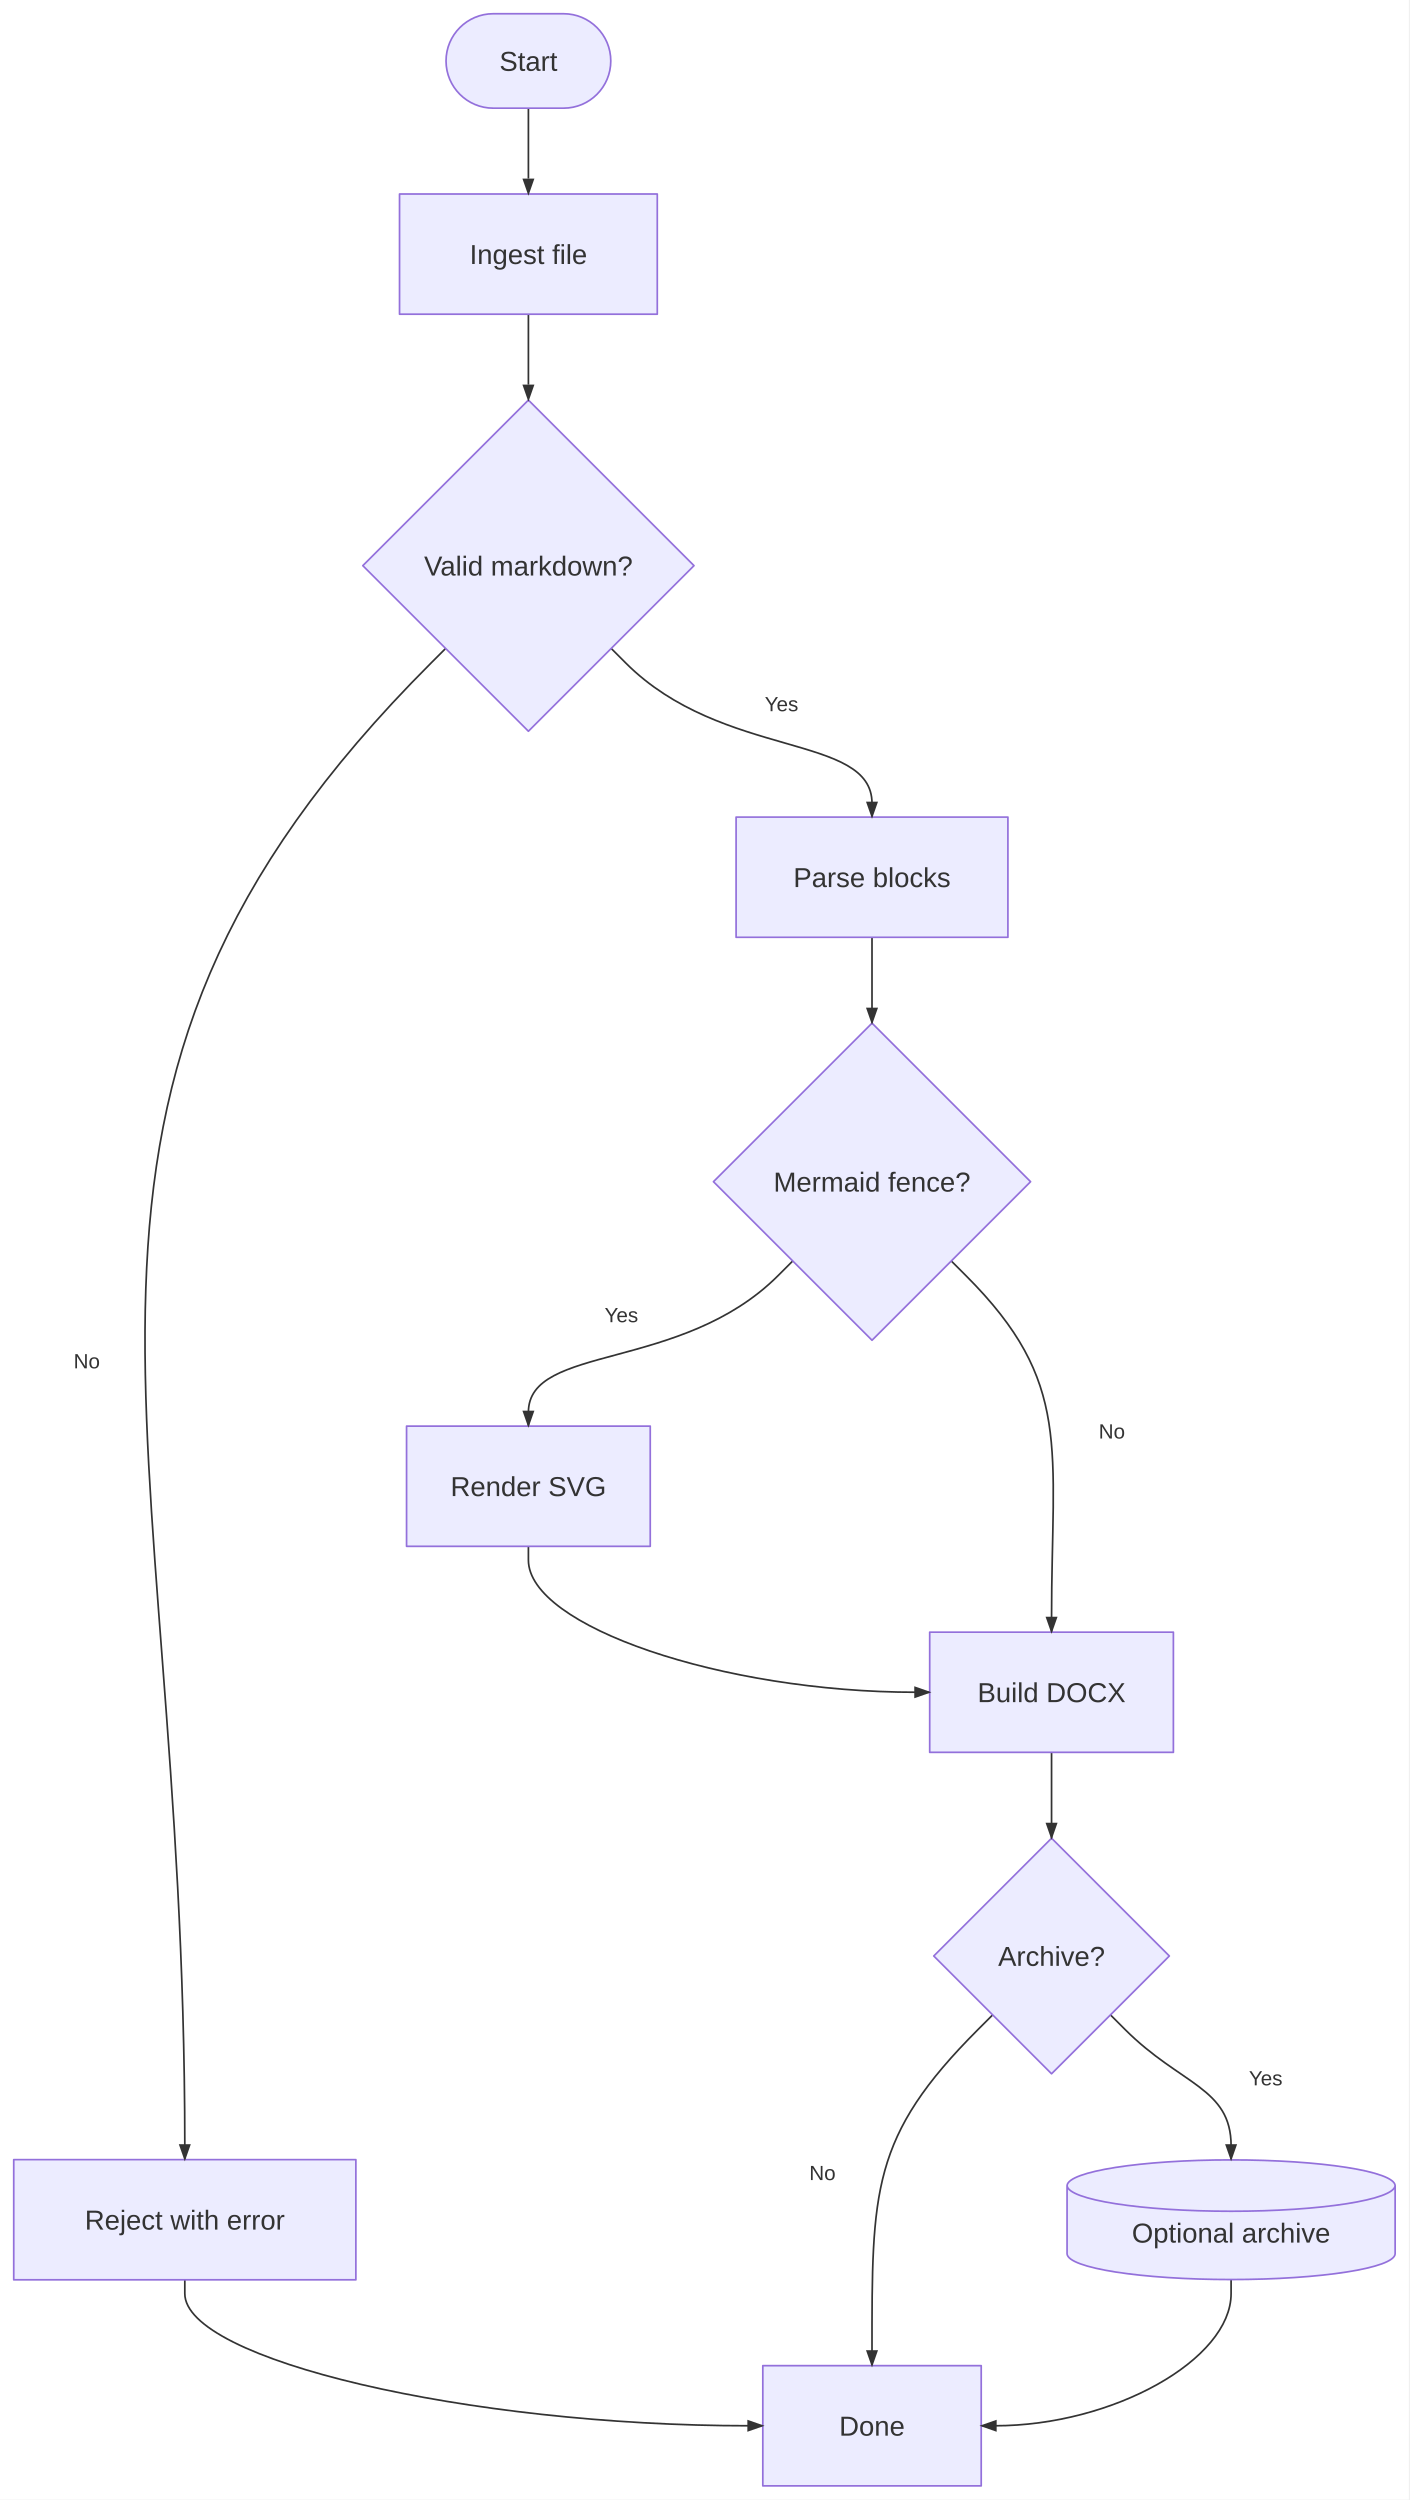
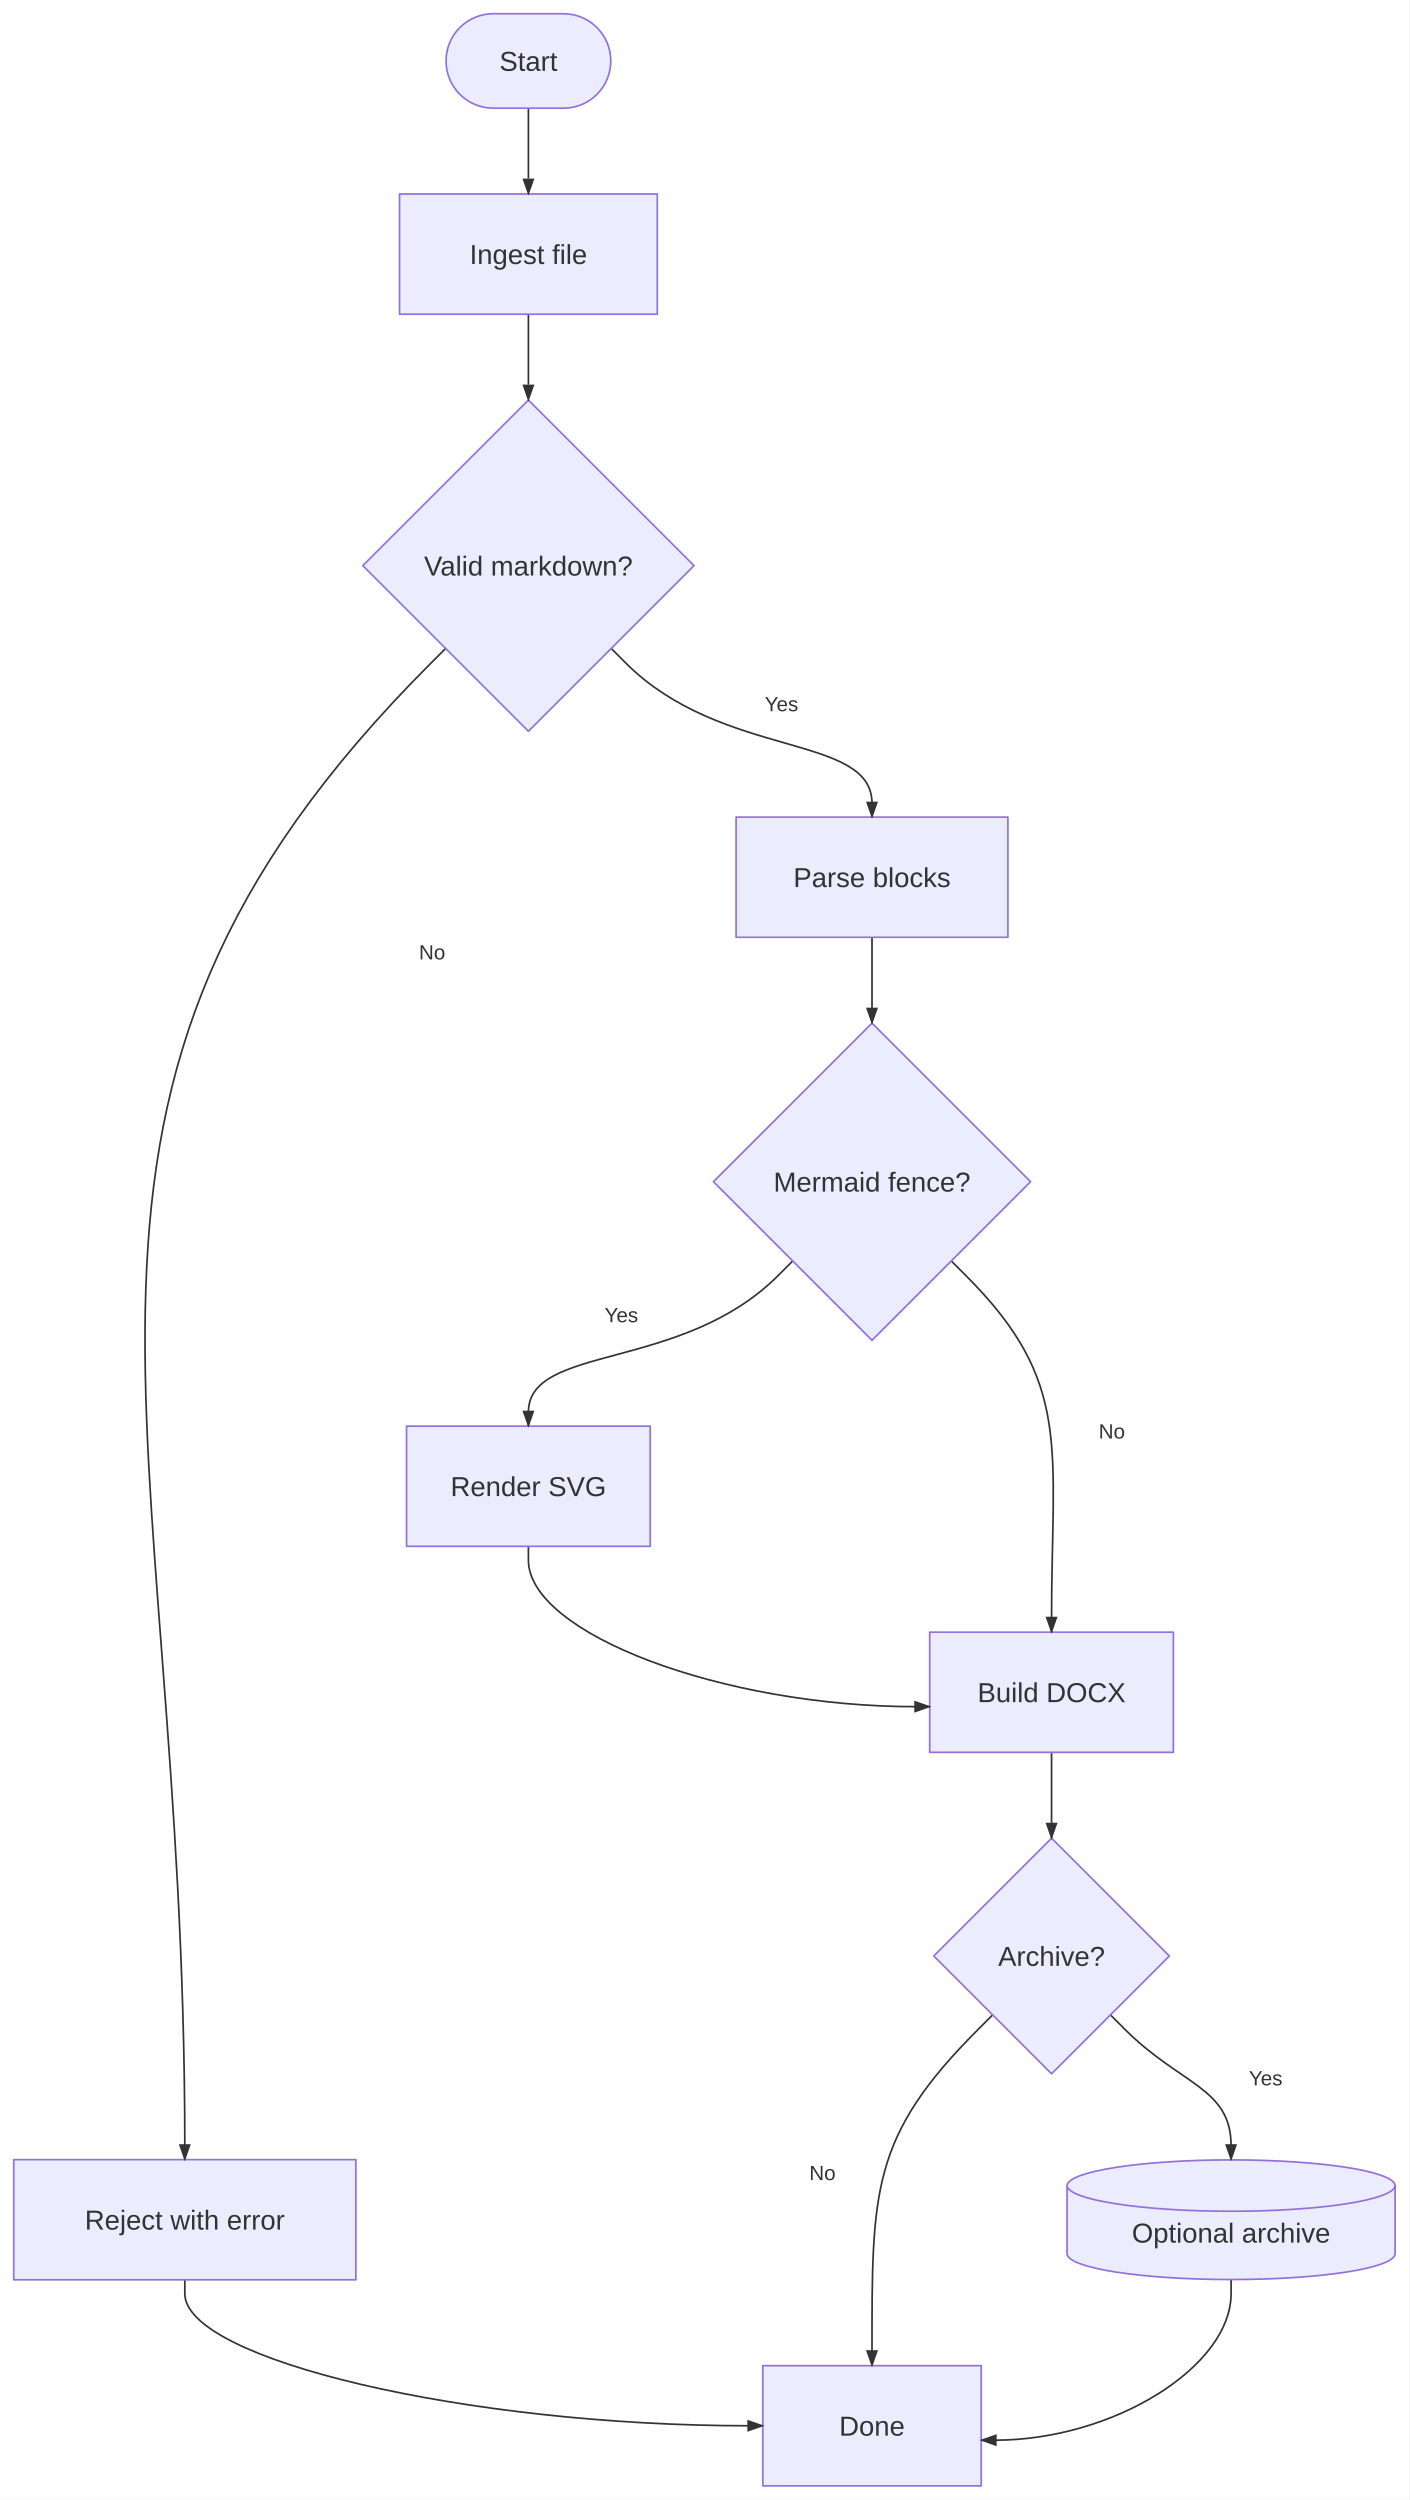
<svg xmlns="http://www.w3.org/2000/svg" width="821" height="1456" viewBox="0 0 821 1456">
  <rect x="0" y="0" width="820.528" height="1455.768" fill="white" />
  <line x1="307.744" y1="63" x2="307.744" y2="104" stroke="#333333" stroke-width="1" stroke-linecap="butt" />
  <line x1="307.744" y1="183" x2="307.744" y2="224" stroke="#333333" stroke-width="1" stroke-linecap="butt" />
  <path d="M259.524,377.66L251.039,386.145C-0.719,637.903 107.632,817.957 107.632,1249.768L107.632,1257.768" fill="none" stroke="#333333" stroke-width="1" stroke-linejoin="round" stroke-linecap="round" />
-   <text x="50.539" y="796.913" text-anchor="middle" fill="#333333" font-family="&quot;trebuchet ms&quot;, verdana, arial, sans-serif" font-size="12" font-weight="normal">
-     <tspan x="50.539" dy="0">No</tspan>
+   <text x="251.67" y="558.754" text-anchor="middle" fill="#333333" font-family="&quot;trebuchet ms&quot;, verdana, arial, sans-serif" font-size="12" font-weight="normal">
+     <tspan x="251.67" dy="0">No</tspan>
  </text>
  <path d="M355.964,377.66L364.449,386.145C420.735,442.431 507.856,427.013 507.856,467.88L507.856,475.88" fill="none" stroke="#333333" stroke-width="1" stroke-linejoin="round" stroke-linecap="round" />
  <text x="455.148" y="414.207" text-anchor="middle" fill="#333333" font-family="&quot;trebuchet ms&quot;, verdana, arial, sans-serif" font-size="12" font-weight="normal">
    <tspan x="455.148" dy="0">Yes</tspan>
  </text>
  <path d="M507.856,545.88L507.856,553.88L507.856,595.88" fill="none" stroke="#333333" stroke-width="1" stroke-linejoin="round" stroke-linecap="round" />
  <path d="M461.684,734.396L453.199,742.881C396.913,799.167 307.744,782.725 307.744,822.568L307.744,830.568" fill="none" stroke="#333333" stroke-width="1" stroke-linejoin="round" stroke-linecap="round" />
  <text x="361.891" y="770.046" text-anchor="middle" fill="#333333" font-family="&quot;trebuchet ms&quot;, verdana, arial, sans-serif" font-size="12" font-weight="normal">
    <tspan x="361.891" dy="0">Yes</tspan>
  </text>
  <path d="M554.028,734.396L562.513,742.881C624.913,805.281 612.424,842.725 612.424,942.568L612.424,950.568" fill="none" stroke="#333333" stroke-width="1" stroke-linejoin="round" stroke-linecap="round" />
  <text x="647.548" y="837.794" text-anchor="middle" fill="#333333" font-family="&quot;trebuchet ms&quot;, verdana, arial, sans-serif" font-size="12" font-weight="normal">
    <tspan x="647.548" dy="0">No</tspan>
  </text>
-   <path d="M307.744,900.568L307.744,908.568C307.744,947.068 420.604,985.568 533.464,985.568L541.464,985.568" fill="none" stroke="#333333" stroke-width="1" stroke-linejoin="round" stroke-linecap="round" />
+   <path d="M307.744,900.568L307.744,908.568C307.744,951.268 420.604,993.968 533.464,993.968L541.464,993.968" fill="none" stroke="#333333" stroke-width="1" stroke-linejoin="round" stroke-linecap="round" />
  <path d="M612.424,1020.568L612.424,1028.568L612.424,1070.568" fill="none" stroke="#333333" stroke-width="1" stroke-linejoin="round" stroke-linecap="round" />
  <path d="M646.724,1173.468L655.209,1181.953C687.609,1214.353 716.992,1215.861 716.992,1249.768L716.992,1257.768" fill="none" stroke="#333333" stroke-width="1" stroke-linejoin="round" stroke-linecap="round" />
  <text x="737.135" y="1214.502" text-anchor="middle" fill="#333333" font-family="&quot;trebuchet ms&quot;, verdana, arial, sans-serif" font-size="12" font-weight="normal">
    <tspan x="737.135" dy="0">Yes</tspan>
  </text>
  <path d="M578.124,1173.468L569.639,1181.953C507.239,1244.353 507.856,1275.861 507.856,1369.768L507.856,1377.768" fill="none" stroke="#333333" stroke-width="1" stroke-linejoin="round" stroke-linecap="round" />
  <text x="478.995" y="1269.678" text-anchor="middle" fill="#333333" font-family="&quot;trebuchet ms&quot;, verdana, arial, sans-serif" font-size="12" font-weight="normal">
    <tspan x="478.995" dy="0">No</tspan>
  </text>
  <path d="M107.632,1327.768L107.632,1335.768C107.632,1374.268 271.944,1412.768 436.256,1412.768L444.256,1412.768" fill="none" stroke="#333333" stroke-width="1" stroke-linejoin="round" stroke-linecap="round" />
-   <path d="M716.992,1327.768L716.992,1335.768C716.992,1374.268 648.224,1412.768 579.456,1412.768L571.456,1412.768" fill="none" stroke="#333333" stroke-width="1" stroke-linejoin="round" stroke-linecap="round" />
+   <path d="M716.992,1327.768L716.992,1335.768C716.992,1378.468 648.224,1421.168 579.456,1421.168L571.456,1421.168" fill="none" stroke="#333333" stroke-width="1" stroke-linejoin="round" stroke-linecap="round" />
  <path d="M287.27,8 H328.22 A27.5,27.5 0 0 1 328.22,63 H287.27 A27.5,27.5 0 0 1 287.27,8 Z" fill="#ECECFF" stroke="#9370DB" stroke-width="1" stroke-linejoin="round" stroke-linecap="round" />
  <path d="M232.69,113 H382.8 V183 H232.69 Z" fill="#ECECFF" stroke="#9370DB" stroke-width="1" stroke-linejoin="round" stroke-linecap="round" />
  <path d="M307.74,233 L404.18,329.44 L307.74,425.88 L211.3,329.44 Z" fill="#ECECFF" stroke="#9370DB" stroke-width="1" stroke-linejoin="round" stroke-linecap="round" />
  <path d="M428.7,475.88 H587.01 V545.88 H428.7 Z" fill="#ECECFF" stroke="#9370DB" stroke-width="1" stroke-linejoin="round" stroke-linecap="round" />
  <path d="M507.86,595.88 L600.2,688.22 L507.86,780.57 L415.51,688.22 Z" fill="#ECECFF" stroke="#9370DB" stroke-width="1" stroke-linejoin="round" stroke-linecap="round" />
  <path d="M236.78,830.57 H378.7 V900.57 H236.78 Z" fill="#ECECFF" stroke="#9370DB" stroke-width="1" stroke-linejoin="round" stroke-linecap="round" />
  <path d="M541.46,950.57 H683.38 V1020.57 H541.46 Z" fill="#ECECFF" stroke="#9370DB" stroke-width="1" stroke-linejoin="round" stroke-linecap="round" />
  <path d="M612.42,1070.57 L681.02,1139.17 L612.42,1207.77 L543.82,1139.17 Z" fill="#ECECFF" stroke="#9370DB" stroke-width="1" stroke-linejoin="round" stroke-linecap="round" />
  <path d="M621.46,1272.88 A95.54,15.11 0 0 0 812.53,1272.88 A95.54,15.11 0 0 0 621.46,1272.88 L621.46,1312.65 A95.54,15.11 0 0 0 812.53,1312.65 L812.53,1272.88 Z" fill="#ECECFF" stroke="none" stroke-width="1" stroke-linejoin="round" stroke-linecap="round" />
  <path d="M621.46,1272.88 A95.54,15.11 0 0 0 812.53,1272.88 A95.54,15.11 0 0 0 621.46,1272.88 L621.46,1312.65 A95.54,15.11 0 0 0 812.53,1312.65 L812.53,1272.88" fill="#ECECFF" fill-opacity="0" stroke="#9370DB" stroke-width="1" stroke-linejoin="round" stroke-linecap="round" />
  <path d="M8,1257.77 H207.26 V1327.77 H8 Z" fill="#ECECFF" stroke="#9370DB" stroke-width="1" stroke-linejoin="round" stroke-linecap="round" />
  <path d="M444.26,1377.77 H571.46 V1447.77 H444.26 Z" fill="#ECECFF" stroke="#9370DB" stroke-width="1" stroke-linejoin="round" stroke-linecap="round" />
  <polygon points="307.744,114 304.244,104 311.244,104" fill="#333333" stroke="none" />
  <polygon points="307.744,234 304.244,224 311.244,224" fill="#333333" stroke="none" />
  <polygon points="107.632,1258.768 104.132,1248.768 111.132,1248.768" fill="#333333" stroke="none" />
  <polygon points="507.856,476.88 504.356,466.88 511.356,466.88" fill="#333333" stroke="none" />
  <polygon points="507.856,596.88 504.356,586.88 511.356,586.88" fill="#333333" stroke="none" />
  <polygon points="307.744,831.568 304.244,821.568 311.244,821.568" fill="#333333" stroke="none" />
  <polygon points="612.424,951.568 608.924,941.568 615.924,941.568" fill="#333333" stroke="none" />
-   <polygon points="542.464,985.568 532.464,989.068 532.464,982.068" fill="#333333" stroke="none" />
+   <polygon points="542.464,993.968 532.464,997.468 532.464,990.468" fill="#333333" stroke="none" />
  <polygon points="612.424,1071.568 608.924,1061.568 615.924,1061.568" fill="#333333" stroke="none" />
  <polygon points="716.992,1258.768 713.492,1248.768 720.492,1248.768" fill="#333333" stroke="none" />
  <polygon points="507.856,1378.768 504.356,1368.768 511.356,1368.768" fill="#333333" stroke="none" />
  <polygon points="445.256,1412.768 435.256,1416.268 435.256,1409.268" fill="#333333" stroke="none" />
-   <polygon points="570.456,1412.768 580.456,1409.268 580.456,1416.268" fill="#333333" stroke="none" />
+   <polygon points="570.456,1421.168 580.456,1417.668 580.456,1424.668" fill="#333333" stroke="none" />
  <text x="307.744" y="41.26" text-anchor="middle" fill="#333" font-family="&quot;trebuchet ms&quot;, verdana, arial, sans-serif" font-size="16" font-weight="normal">Start</text>
  <text x="307.744" y="153.76" text-anchor="middle" fill="#333" font-family="&quot;trebuchet ms&quot;, verdana, arial, sans-serif" font-size="16" font-weight="normal">Ingest file</text>
  <text x="307.744" y="335.2" text-anchor="middle" fill="#333" font-family="&quot;trebuchet ms&quot;, verdana, arial, sans-serif" font-size="16" font-weight="normal">Valid markdown?</text>
  <text x="507.856" y="516.64" text-anchor="middle" fill="#333" font-family="&quot;trebuchet ms&quot;, verdana, arial, sans-serif" font-size="16" font-weight="normal">Parse blocks</text>
  <text x="507.856" y="693.984" text-anchor="middle" fill="#333" font-family="&quot;trebuchet ms&quot;, verdana, arial, sans-serif" font-size="16" font-weight="normal">Mermaid fence?</text>
  <text x="307.744" y="871.328" text-anchor="middle" fill="#333" font-family="&quot;trebuchet ms&quot;, verdana, arial, sans-serif" font-size="16" font-weight="normal">Render SVG</text>
  <text x="612.424" y="991.328" text-anchor="middle" fill="#333" font-family="&quot;trebuchet ms&quot;, verdana, arial, sans-serif" font-size="16" font-weight="normal">Build DOCX</text>
  <text x="612.424" y="1144.928" text-anchor="middle" fill="#333" font-family="&quot;trebuchet ms&quot;, verdana, arial, sans-serif" font-size="16" font-weight="normal">Archive?</text>
  <text x="716.992" y="1306.085" text-anchor="middle" fill="#333" font-family="&quot;trebuchet ms&quot;, verdana, arial, sans-serif" font-size="16" font-weight="normal">Optional archive</text>
  <text x="107.632" y="1298.528" text-anchor="middle" fill="#333" font-family="&quot;trebuchet ms&quot;, verdana, arial, sans-serif" font-size="16" font-weight="normal">Reject with error</text>
  <text x="507.856" y="1418.528" text-anchor="middle" fill="#333" font-family="&quot;trebuchet ms&quot;, verdana, arial, sans-serif" font-size="16" font-weight="normal">Done</text>
</svg>
